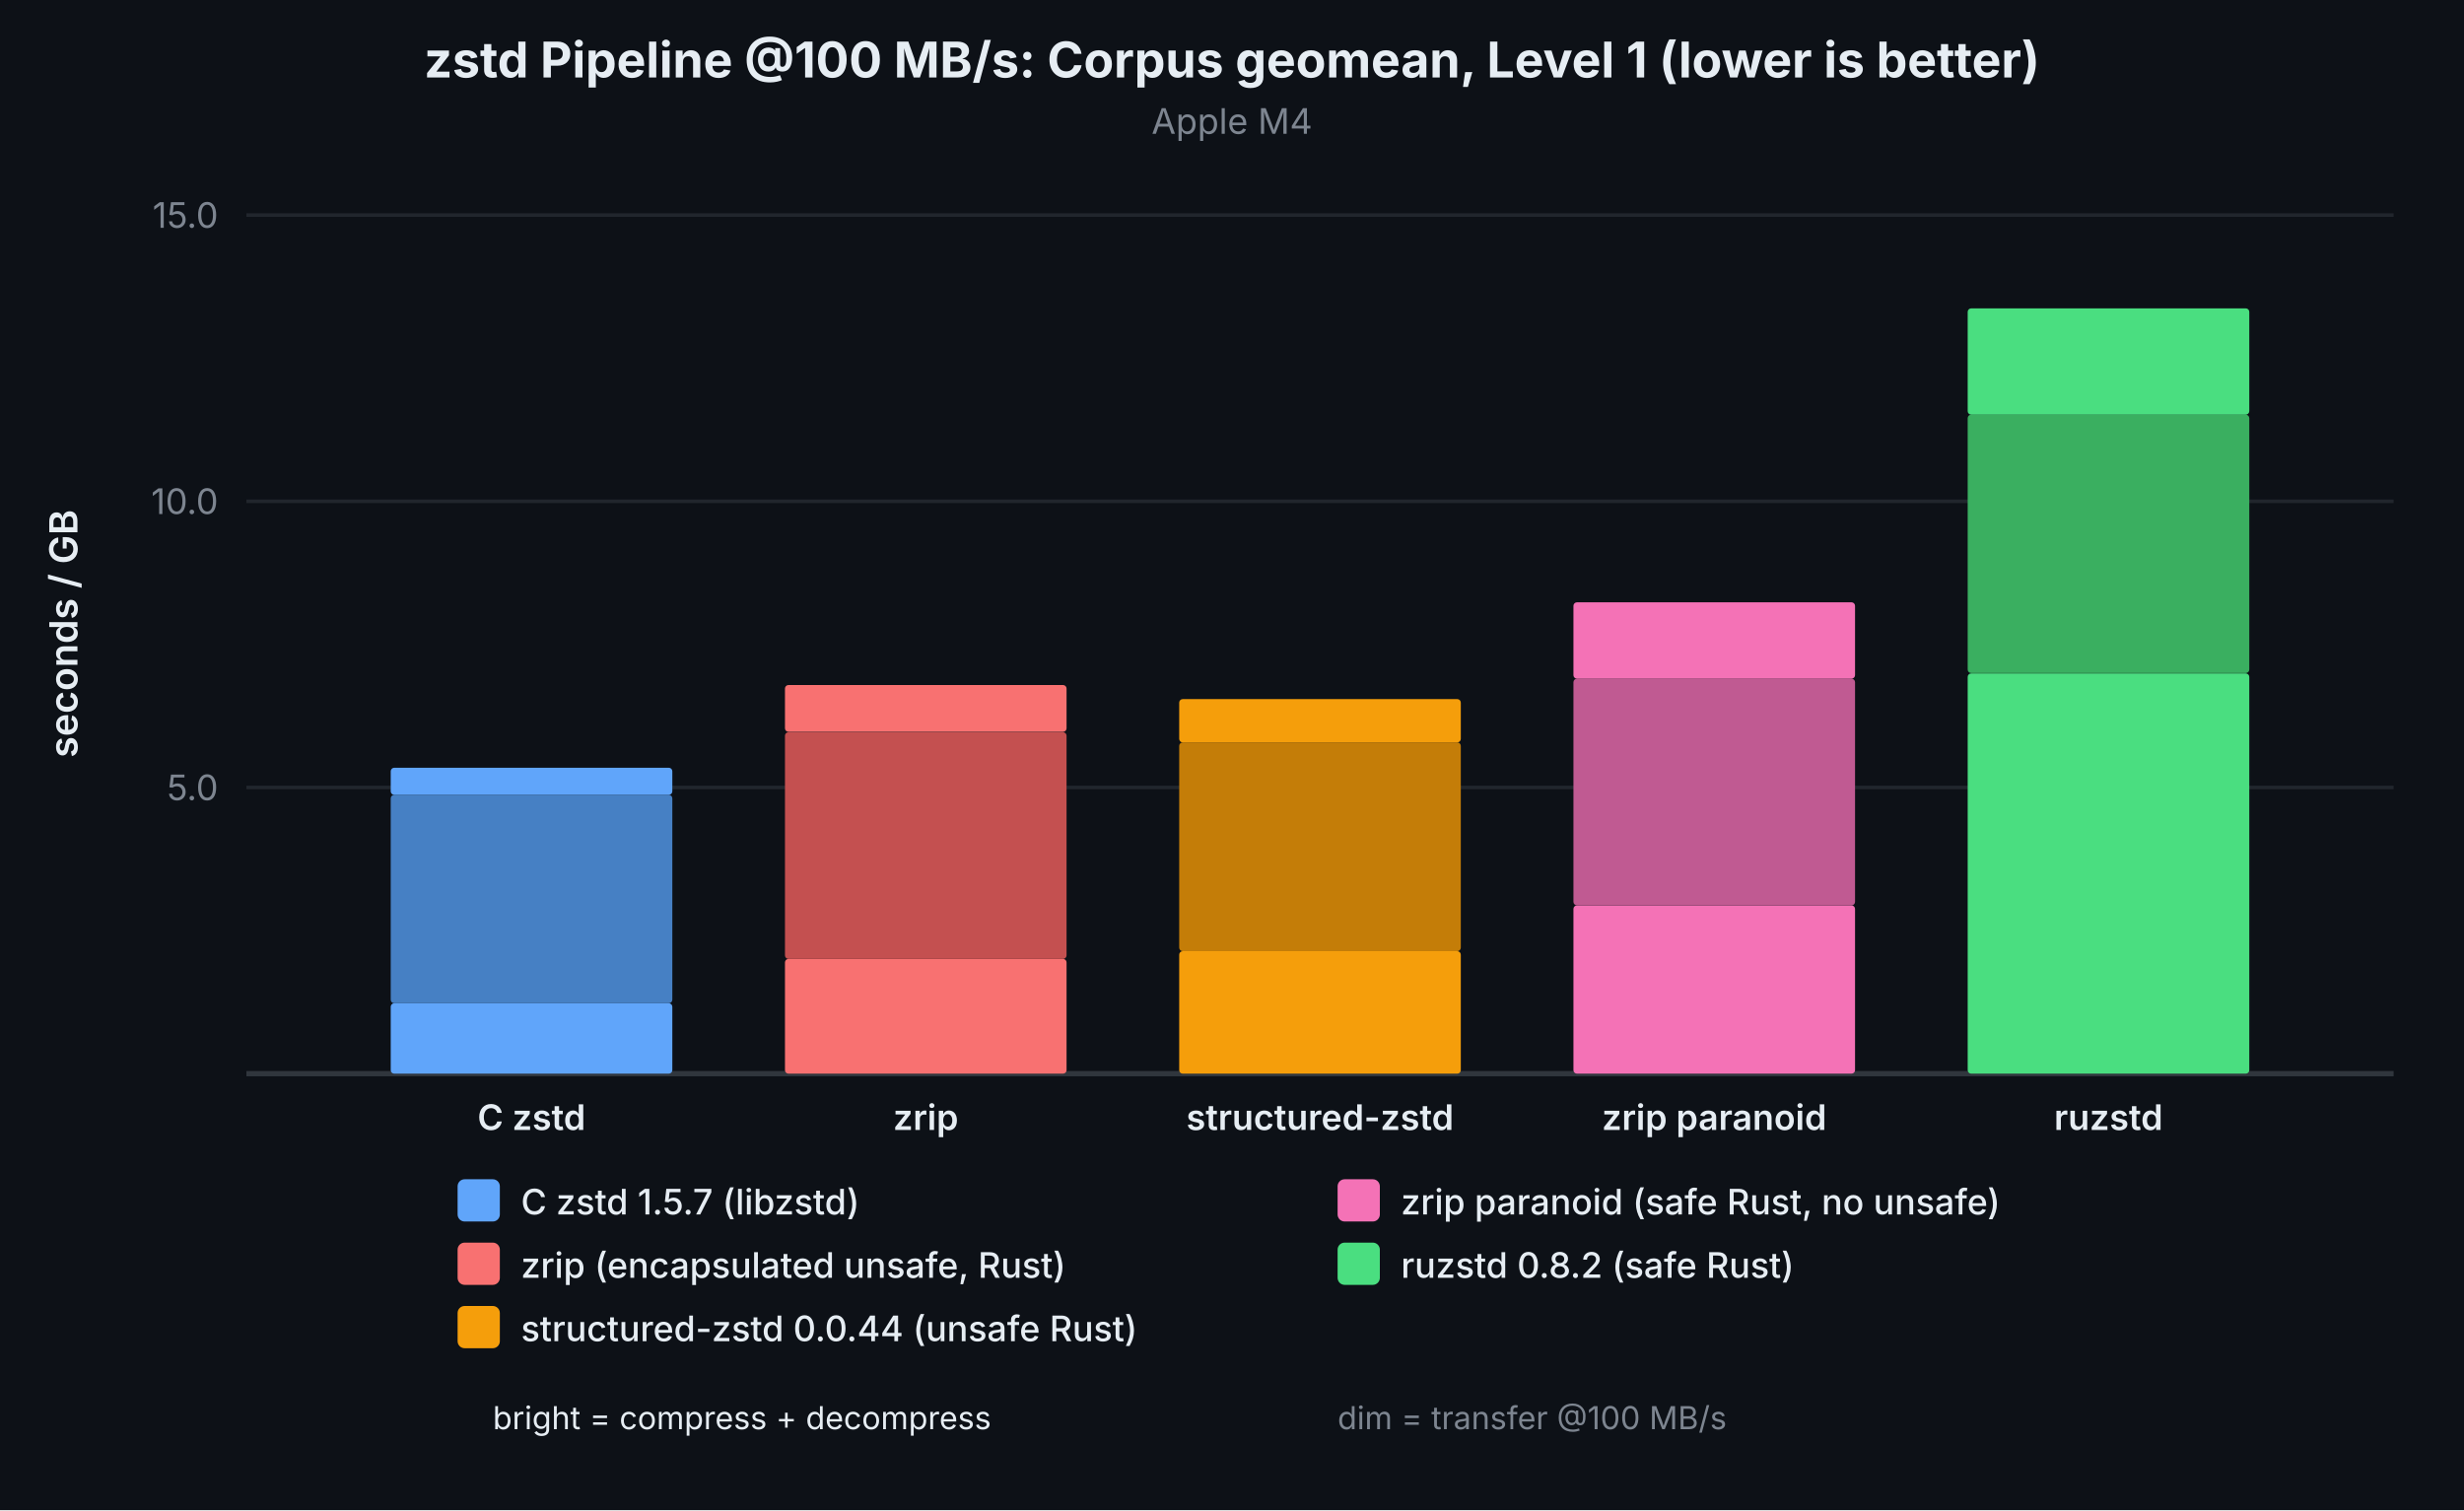
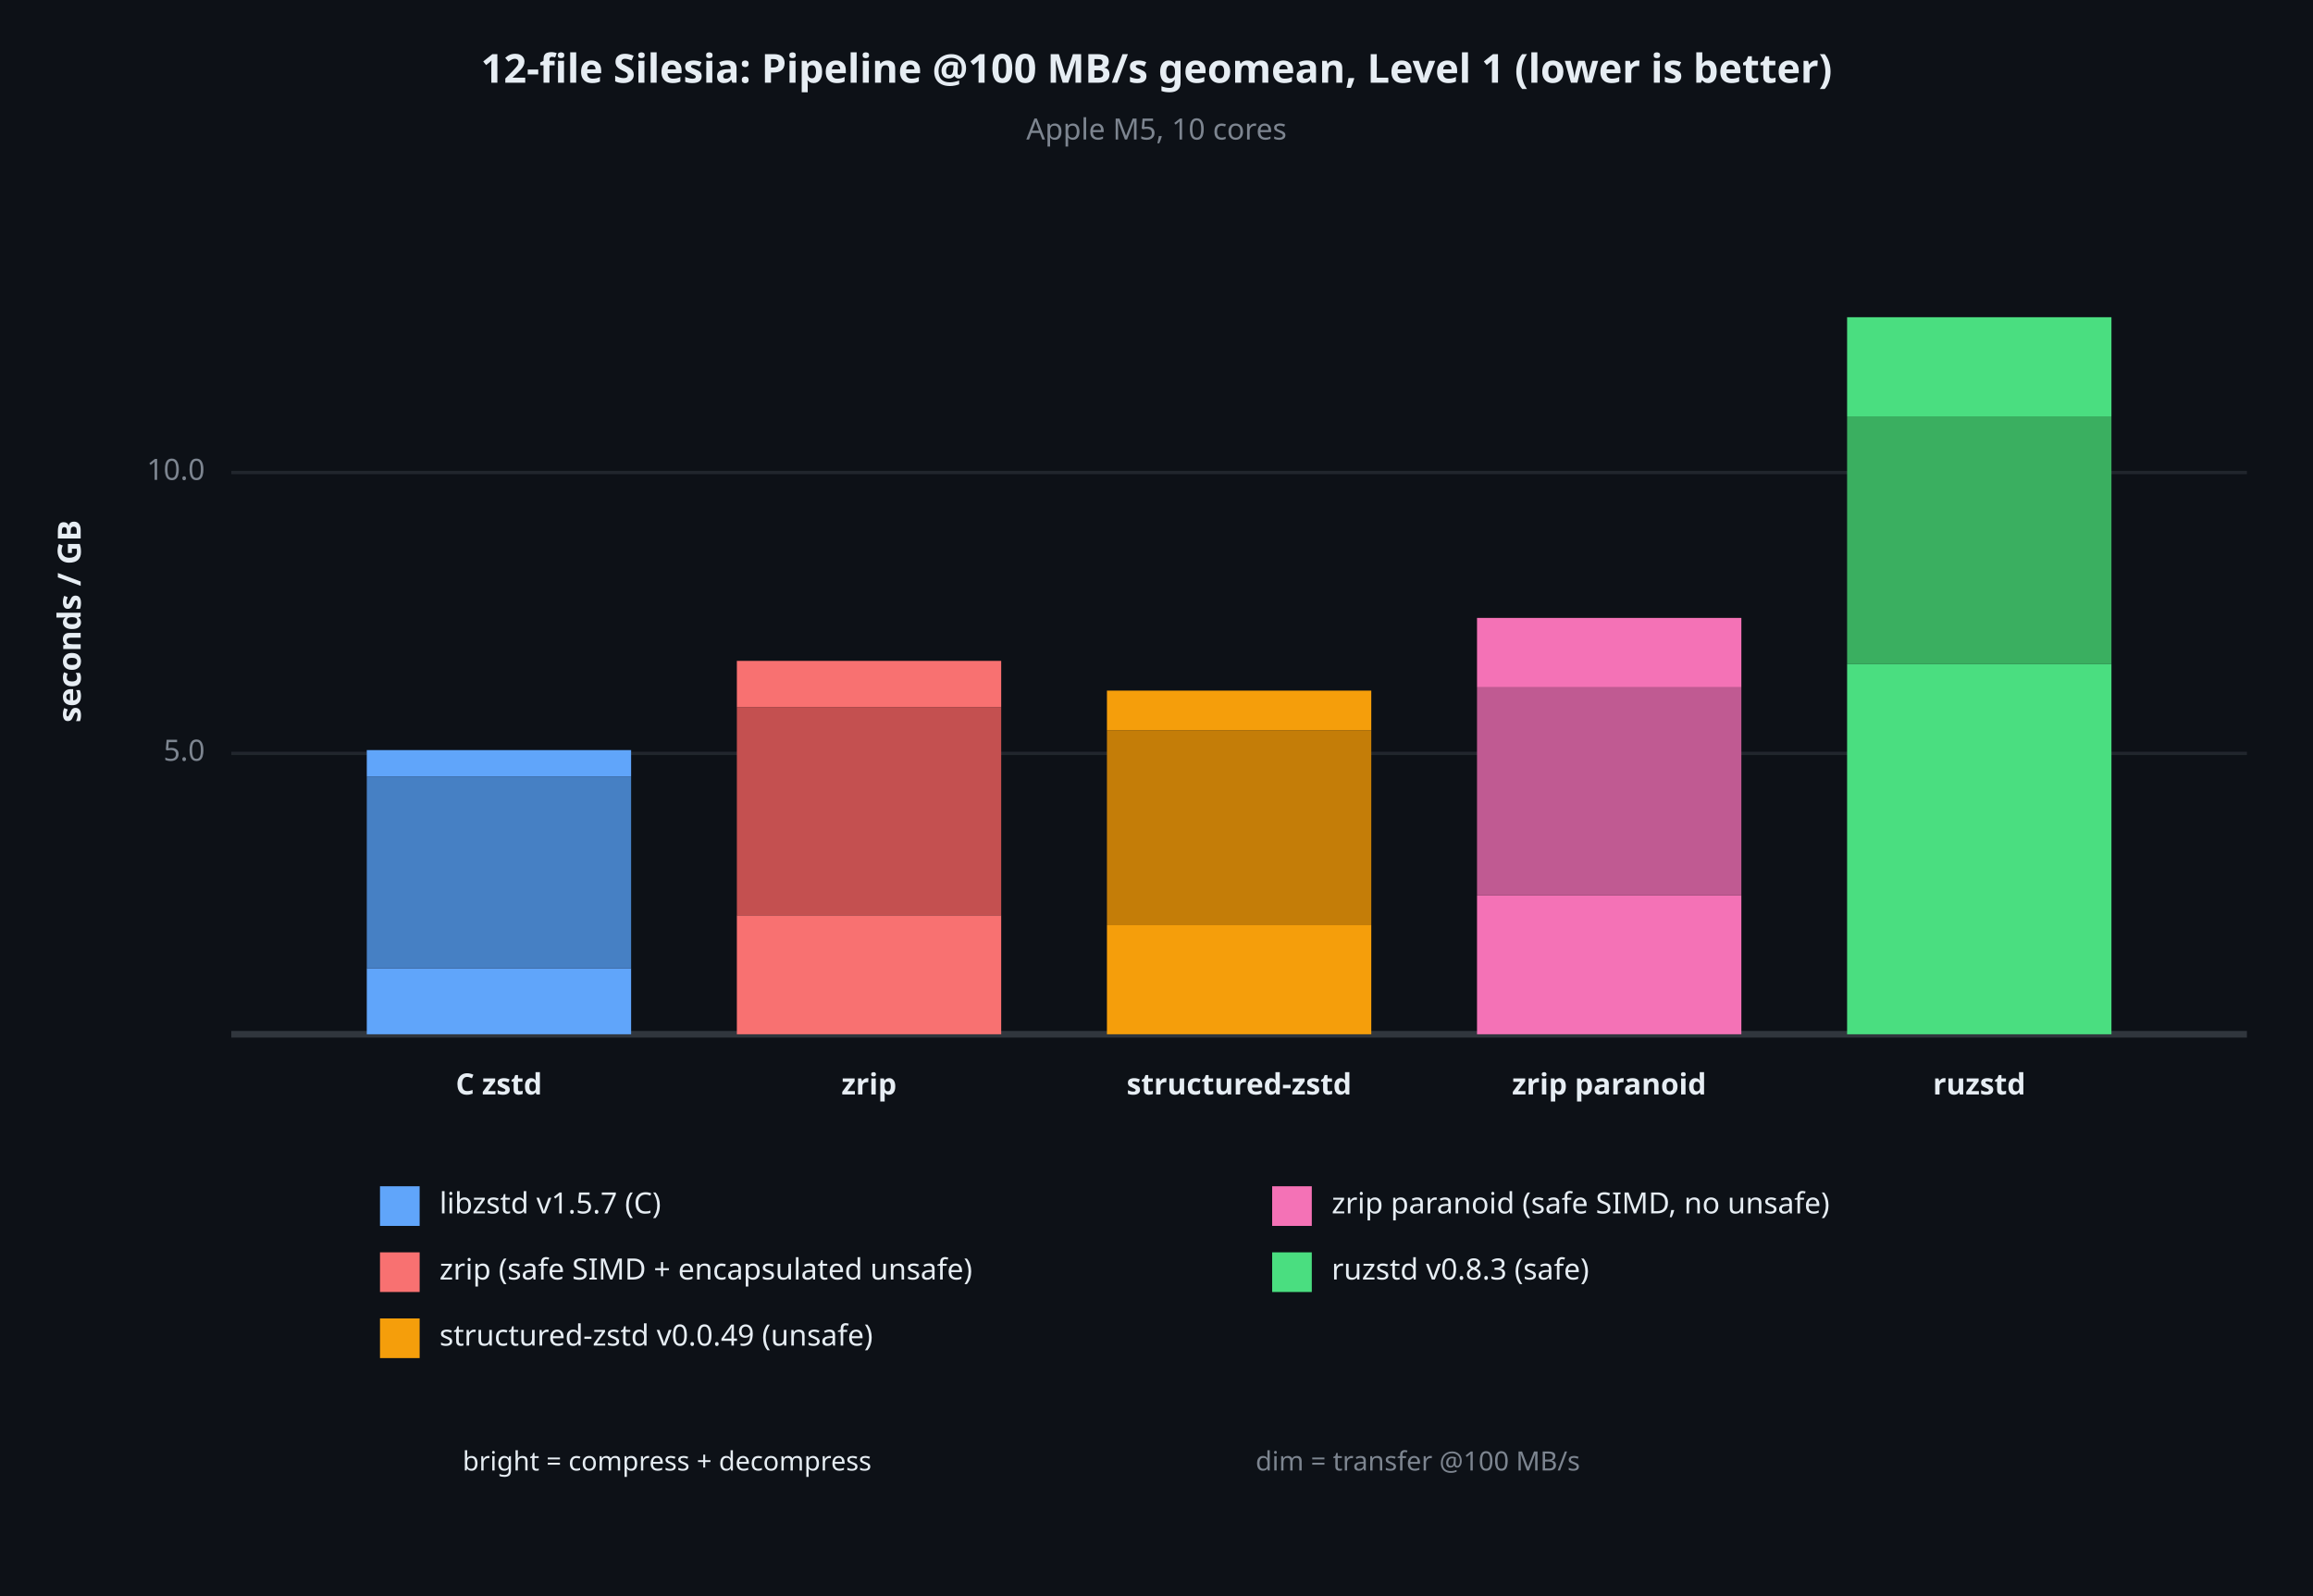
- <svg xmlns="http://www.w3.org/2000/svg" viewBox="0 0 700 429" font-family="system-ui, -apple-system, sans-serif">
-   <rect width="700" height="429" fill="#0d1117" />
-   <text x="350.0" y="22" text-anchor="middle" fill="#e6edf3" font-size="14" font-weight="700">zstd Pipeline @100 MB/s: Corpus geomean, Level 1 (lower is better)</text>
-   <text x="350.0" y="38" text-anchor="middle" fill="#7d8590" font-size="10">Apple M4</text>
-   <text x="22" y="180.0" text-anchor="middle" fill="#e6edf3" font-size="11" font-weight="600" transform="rotate(-90,22,180.0)">seconds / GB</text>
-   <line x1="70" y1="223.7" x2="680" y2="223.7" stroke="#21262d" stroke-width="1" />
-   <text x="62" y="223.7" text-anchor="end" dominant-baseline="middle" fill="#7d8590" font-size="10">5.0</text>
-   <line x1="70" y1="142.4" x2="680" y2="142.4" stroke="#21262d" stroke-width="1" />
-   <text x="62" y="142.4" text-anchor="end" dominant-baseline="middle" fill="#7d8590" font-size="10">10.0</text>
-   <line x1="70" y1="61.1" x2="680" y2="61.1" stroke="#21262d" stroke-width="1" />
-   <text x="62" y="61.1" text-anchor="end" dominant-baseline="middle" fill="#7d8590" font-size="10">15.0</text>
-   <line x1="70" y1="305" x2="680" y2="305" stroke="#30363d" stroke-width="1.5" />
-   <rect x="111.0" y="285.0" width="80.0" height="20.0" fill="#60a5fa" rx="1" />
-   <rect x="111.0" y="225.8" width="80.0" height="59.2" fill="#4680c4" rx="1" />
-   <rect x="111.0" y="218.1" width="80.0" height="7.7" fill="#60a5fa" rx="1" />
-   <text x="151.0" y="321" text-anchor="middle" fill="#e6edf3" font-size="10" font-weight="600">C zstd</text>
-   <rect x="223.0" y="272.4" width="80.0" height="32.6" fill="#f87171" rx="1" />
-   <rect x="223.0" y="208.0" width="80.0" height="64.4" fill="#c45050" rx="1" />
-   <rect x="223.0" y="194.6" width="80.0" height="13.3" fill="#f87171" rx="1" />
-   <text x="263.0" y="321" text-anchor="middle" fill="#e6edf3" font-size="10" font-weight="600">zrip</text>
-   <rect x="335.0" y="270.2" width="80.0" height="34.8" fill="#f59e0b" rx="1" />
-   <rect x="335.0" y="210.9" width="80.0" height="59.3" fill="#c47d08" rx="1" />
-   <rect x="335.0" y="198.6" width="80.0" height="12.3" fill="#f59e0b" rx="1" />
-   <text x="375.0" y="321" text-anchor="middle" fill="#e6edf3" font-size="10" font-weight="600">structured-zstd</text>
-   <rect x="447.0" y="257.2" width="80.0" height="47.8" fill="#f472b6" rx="1" />
-   <rect x="447.0" y="192.8" width="80.0" height="64.4" fill="#c05a92" rx="1" />
-   <rect x="447.0" y="171.1" width="80.0" height="21.7" fill="#f472b6" rx="1" />
-   <text x="487.0" y="321" text-anchor="middle" fill="#e6edf3" font-size="10" font-weight="600">zrip paranoid</text>
-   <rect x="559.0" y="191.3" width="80.0" height="113.7" fill="#4ade80" rx="1" />
-   <rect x="559.0" y="117.8" width="80.0" height="73.4" fill="#3aaf60" rx="1" />
-   <rect x="559.0" y="87.6" width="80.0" height="30.2" fill="#4ade80" rx="1" />
-   <text x="599.0" y="321" text-anchor="middle" fill="#e6edf3" font-size="10" font-weight="600">ruzstd</text>
-   <rect x="130" y="335" width="12" height="12" fill="#60a5fa" rx="2" />
-   <text x="148" y="345" fill="#e6edf3" font-size="10" font-weight="500">C zstd 1.5.7 (libzstd)</text>
-   <rect x="130" y="353" width="12" height="12" fill="#f87171" rx="2" />
-   <text x="148" y="363" fill="#e6edf3" font-size="10" font-weight="500">zrip (encapsulated unsafe, Rust)</text>
-   <rect x="130" y="371" width="12" height="12" fill="#f59e0b" rx="2" />
-   <text x="148" y="381" fill="#e6edf3" font-size="10" font-weight="500">structured-zstd 0.0.44 (unsafe Rust)</text>
-   <rect x="380" y="335" width="12" height="12" fill="#f472b6" rx="2" />
-   <text x="398" y="345" fill="#e6edf3" font-size="10" font-weight="500">zrip paranoid (safe Rust, no unsafe)</text>
-   <rect x="380" y="353" width="12" height="12" fill="#4ade80" rx="2" />
-   <text x="398" y="363" fill="#e6edf3" font-size="10" font-weight="500">ruzstd 0.8.2 (safe Rust)</text>
-   <text x="140" y="406" fill="#e6edf3" font-size="9">bright = compress + decompress</text>
-   <text x="380" y="406" fill="#7d8590" font-size="9">dim = transfer @100 MB/s</text>
+ <svg xmlns="http://www.w3.org/2000/svg" viewBox="0 0 700 483" font-family="system-ui, -apple-system, sans-serif">
+   <rect x="0" y="0" width="700" height="483" opacity="1" fill="#0D1117" stroke="none" />
+   <text x="350" y="22" dy="0.5ex" text-anchor="middle" font-family="sans-serif" font-size="12.097" opacity="1" fill="#E6EDF3" font-weight="bold">
+ 12-file Silesia: Pipeline @100 MB/s geomean, Level 1 (lower is better)
+ </text>
+   <text x="350" y="40" dy="0.5ex" text-anchor="middle" font-family="sans-serif" font-size="8.871" opacity="1" fill="#7D8590">
+ Apple M5, 10 cores
+ </text>
+   <text x="22" y="188" dy="0.5ex" text-anchor="middle" font-family="sans-serif" font-size="9.677" opacity="1" fill="#E6EDF3" font-weight="bold" transform="rotate(270, 22, 188)">
+ seconds / GB
+ </text>
+   <polyline fill="none" opacity="1" stroke="#21262D" stroke-width="1" points="70,228 680,228 " />
+   <text x="62" y="228" dy="0.5ex" text-anchor="end" font-family="sans-serif" font-size="8.871" opacity="1" fill="#7D8590">
+ 5.0
+ </text>
+   <polyline fill="none" opacity="1" stroke="#21262D" stroke-width="1" points="70,143 680,143 " />
+   <text x="62" y="143" dy="0.5ex" text-anchor="end" font-family="sans-serif" font-size="8.871" opacity="1" fill="#7D8590">
+ 10.0
+ </text>
+   <polyline fill="none" opacity="1" stroke="#30363D" stroke-width="2" points="70,313 680,313 " />
+   <rect x="111" y="293" width="80" height="20" opacity="1" fill="#60A5FA" stroke="none" />
+   <rect x="111" y="235" width="80" height="58" opacity="1" fill="#4680C4" stroke="none" />
+   <rect x="111" y="227" width="80" height="8" opacity="1" fill="#60A5FA" stroke="none" />
+   <text x="151" y="329" dy="0.5ex" text-anchor="middle" font-family="sans-serif" font-size="8.871" opacity="1" fill="#E6EDF3" font-weight="bold">
+ C zstd
+ </text>
+   <rect x="223" y="277" width="80" height="36" opacity="1" fill="#F87171" stroke="none" />
+   <rect x="223" y="214" width="80" height="63" opacity="1" fill="#C45050" stroke="none" />
+   <rect x="223" y="200" width="80" height="14" opacity="1" fill="#F87171" stroke="none" />
+   <text x="263" y="329" dy="0.5ex" text-anchor="middle" font-family="sans-serif" font-size="8.871" opacity="1" fill="#E6EDF3" font-weight="bold">
+ zrip
+ </text>
+   <rect x="335" y="280" width="80" height="33" opacity="1" fill="#F59E0B" stroke="none" />
+   <rect x="335" y="221" width="80" height="59" opacity="1" fill="#C47D08" stroke="none" />
+   <rect x="335" y="209" width="80" height="12" opacity="1" fill="#F59E0B" stroke="none" />
+   <text x="375" y="329" dy="0.5ex" text-anchor="middle" font-family="sans-serif" font-size="8.871" opacity="1" fill="#E6EDF3" font-weight="bold">
+ structured-zstd
+ </text>
+   <rect x="447" y="271" width="80" height="42" opacity="1" fill="#F472B6" stroke="none" />
+   <rect x="447" y="208" width="80" height="63" opacity="1" fill="#C05A92" stroke="none" />
+   <rect x="447" y="187" width="80" height="21" opacity="1" fill="#F472B6" stroke="none" />
+   <text x="487" y="329" dy="0.5ex" text-anchor="middle" font-family="sans-serif" font-size="8.871" opacity="1" fill="#E6EDF3" font-weight="bold">
+ zrip paranoid
+ </text>
+   <rect x="559" y="201" width="80" height="112" opacity="1" fill="#4ADE80" stroke="none" />
+   <rect x="559" y="126" width="80" height="75" opacity="1" fill="#3AAF60" stroke="none" />
+   <rect x="559" y="96" width="80" height="30" opacity="1" fill="#4ADE80" stroke="none" />
+   <text x="599" y="329" dy="0.5ex" text-anchor="middle" font-family="sans-serif" font-size="8.871" opacity="1" fill="#E6EDF3" font-weight="bold">
+ ruzstd
+ </text>
+   <rect x="115" y="359" width="12" height="12" opacity="1" fill="#60A5FA" stroke="none" />
+   <text x="133" y="365" dy="0.5ex" text-anchor="start" font-family="sans-serif" font-size="8.871" opacity="1" fill="#E6EDF3">
+ libzstd v1.5.7 (C)
+ </text>
+   <rect x="115" y="379" width="12" height="12" opacity="1" fill="#F87171" stroke="none" />
+   <text x="133" y="385" dy="0.5ex" text-anchor="start" font-family="sans-serif" font-size="8.871" opacity="1" fill="#E6EDF3">
+ zrip (safe SIMD + encapsulated unsafe)
+ </text>
+   <rect x="115" y="399" width="12" height="12" opacity="1" fill="#F59E0B" stroke="none" />
+   <text x="133" y="405" dy="0.5ex" text-anchor="start" font-family="sans-serif" font-size="8.871" opacity="1" fill="#E6EDF3">
+ structured-zstd v0.0.49 (unsafe)
+ </text>
+   <rect x="385" y="359" width="12" height="12" opacity="1" fill="#F472B6" stroke="none" />
+   <text x="403" y="365" dy="0.5ex" text-anchor="start" font-family="sans-serif" font-size="8.871" opacity="1" fill="#E6EDF3">
+ zrip paranoid (safe SIMD, no unsafe)
+ </text>
+   <rect x="385" y="379" width="12" height="12" opacity="1" fill="#4ADE80" stroke="none" />
+   <text x="403" y="385" dy="0.5ex" text-anchor="start" font-family="sans-serif" font-size="8.871" opacity="1" fill="#E6EDF3">
+ ruzstd v0.8.3 (safe)
+ </text>
+   <text x="140" y="443" dy="0.5ex" text-anchor="start" font-family="sans-serif" font-size="8.065" opacity="1" fill="#E6EDF3">
+ bright = compress + decompress
+ </text>
+   <text x="380" y="443" dy="0.5ex" text-anchor="start" font-family="sans-serif" font-size="8.065" opacity="1" fill="#7D8590">
+ dim = transfer @100 MB/s
+ </text>
</svg>
